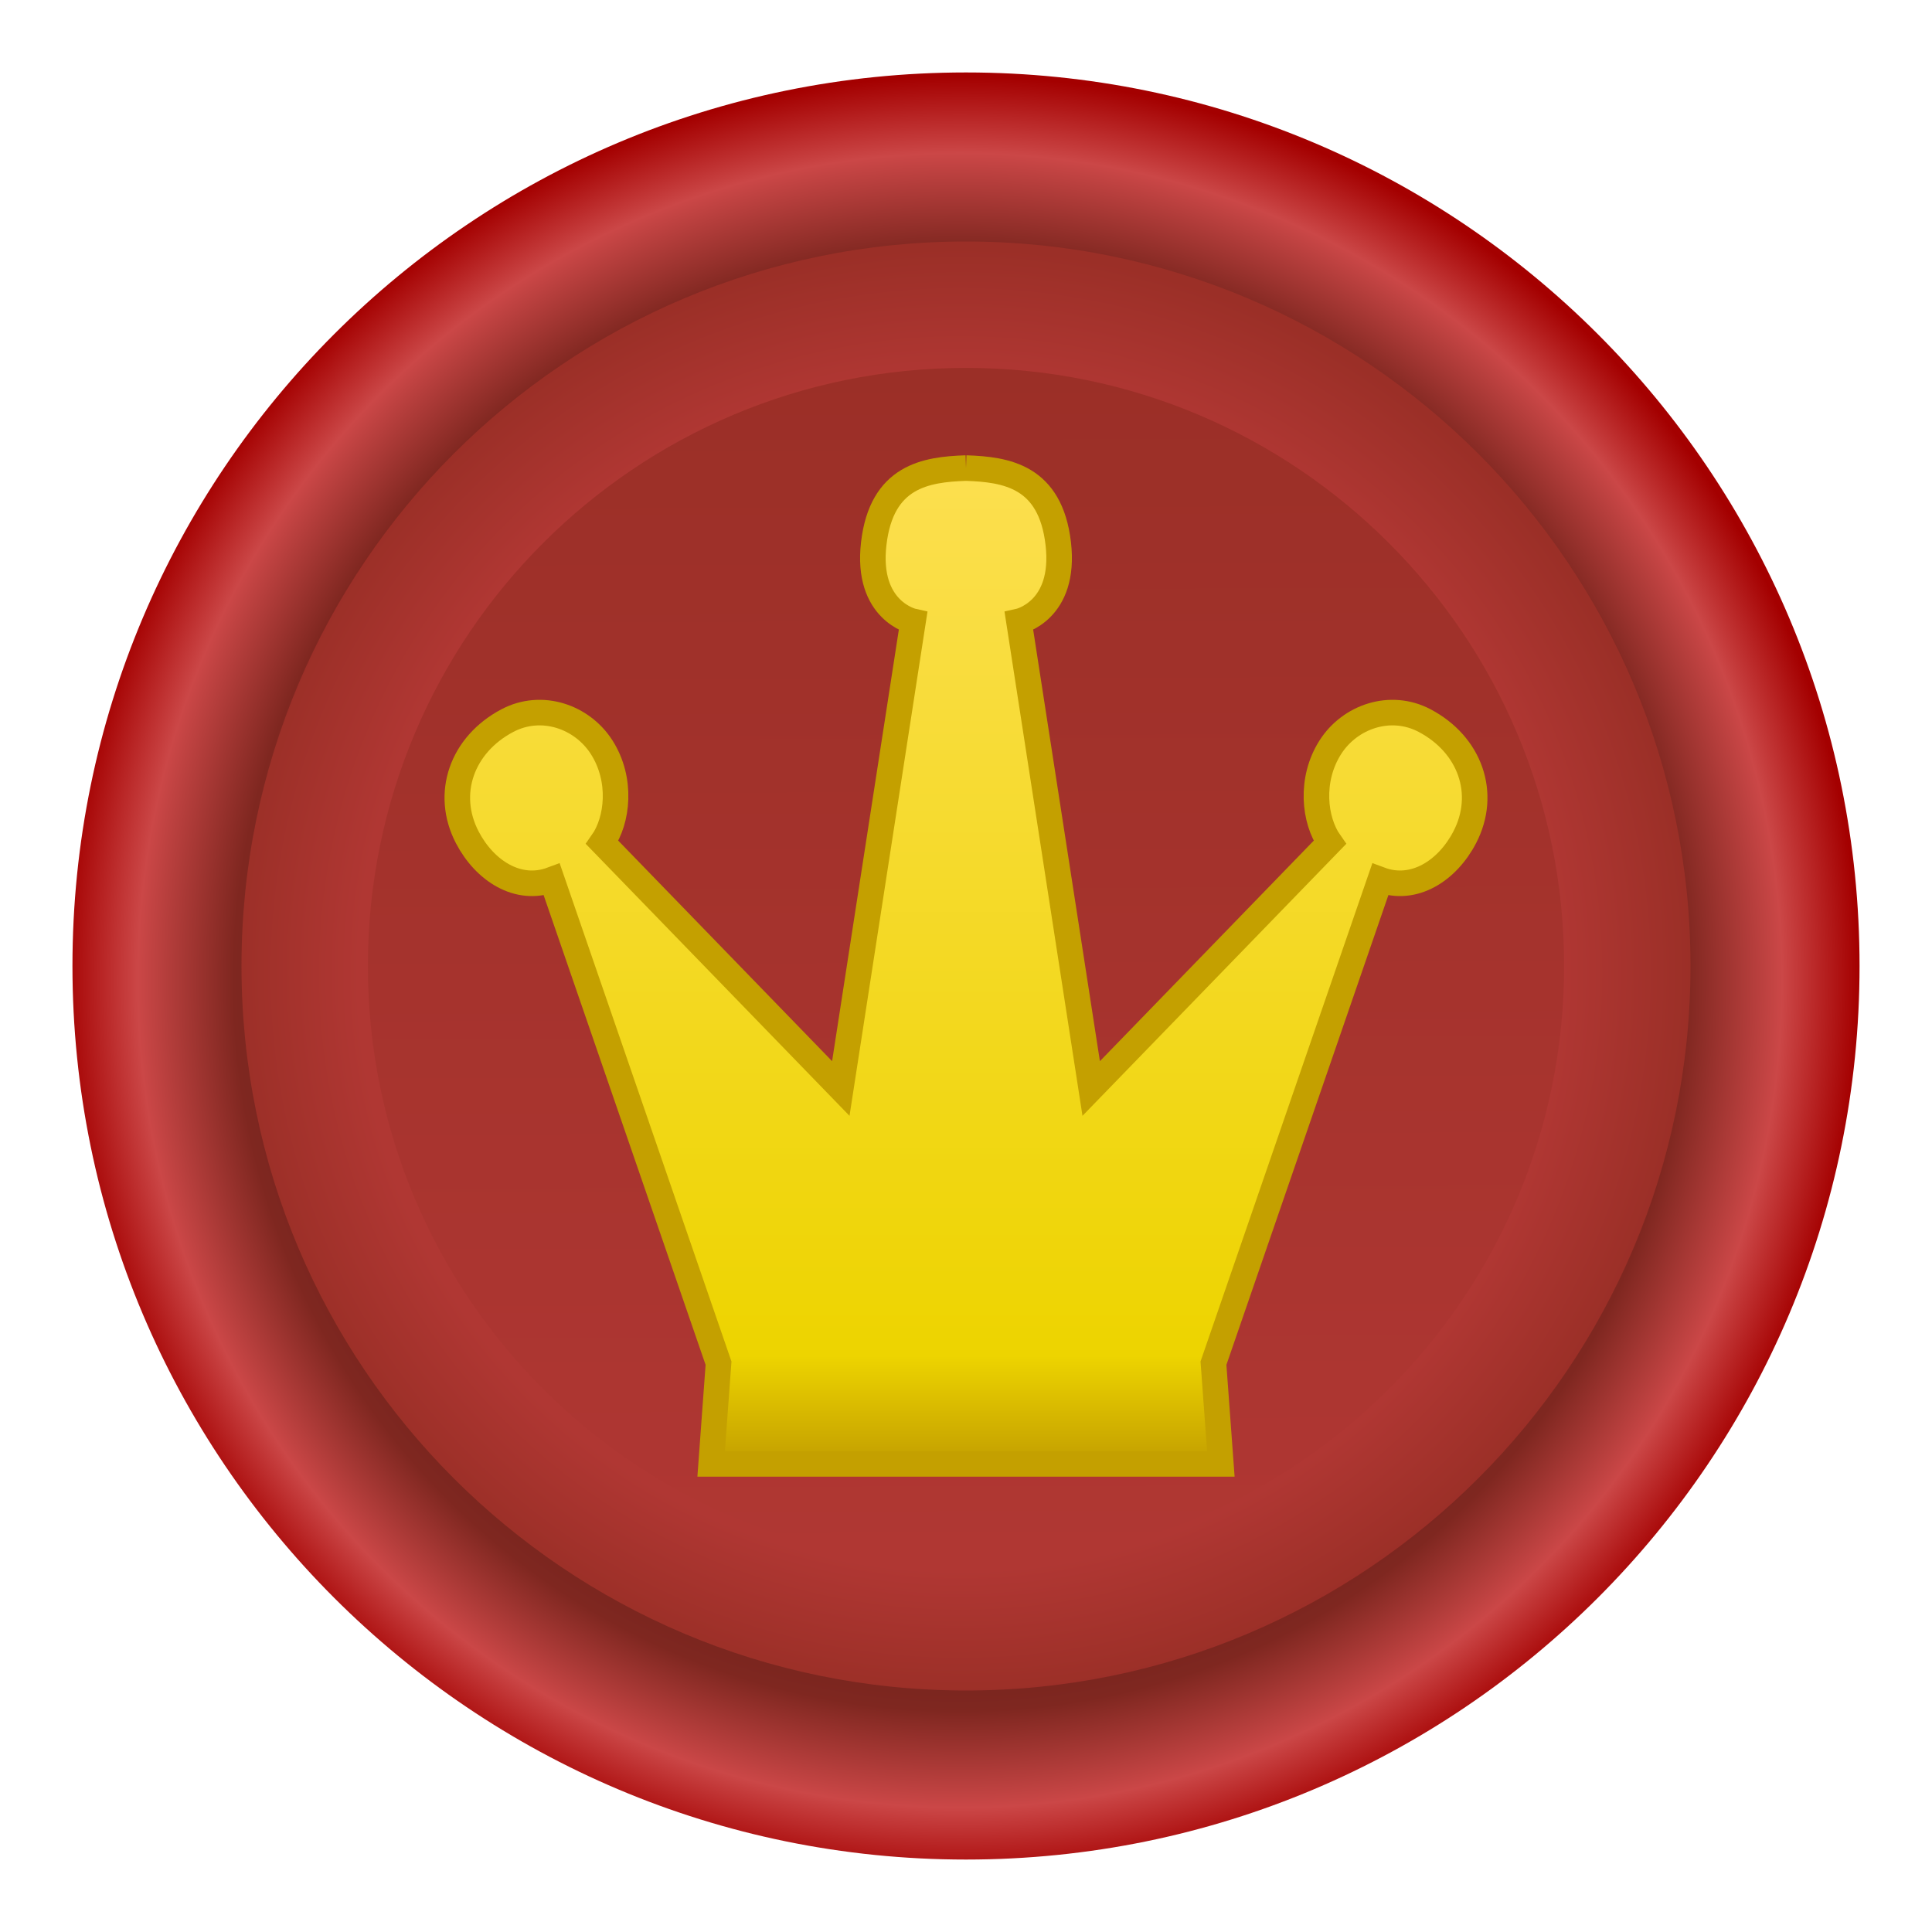
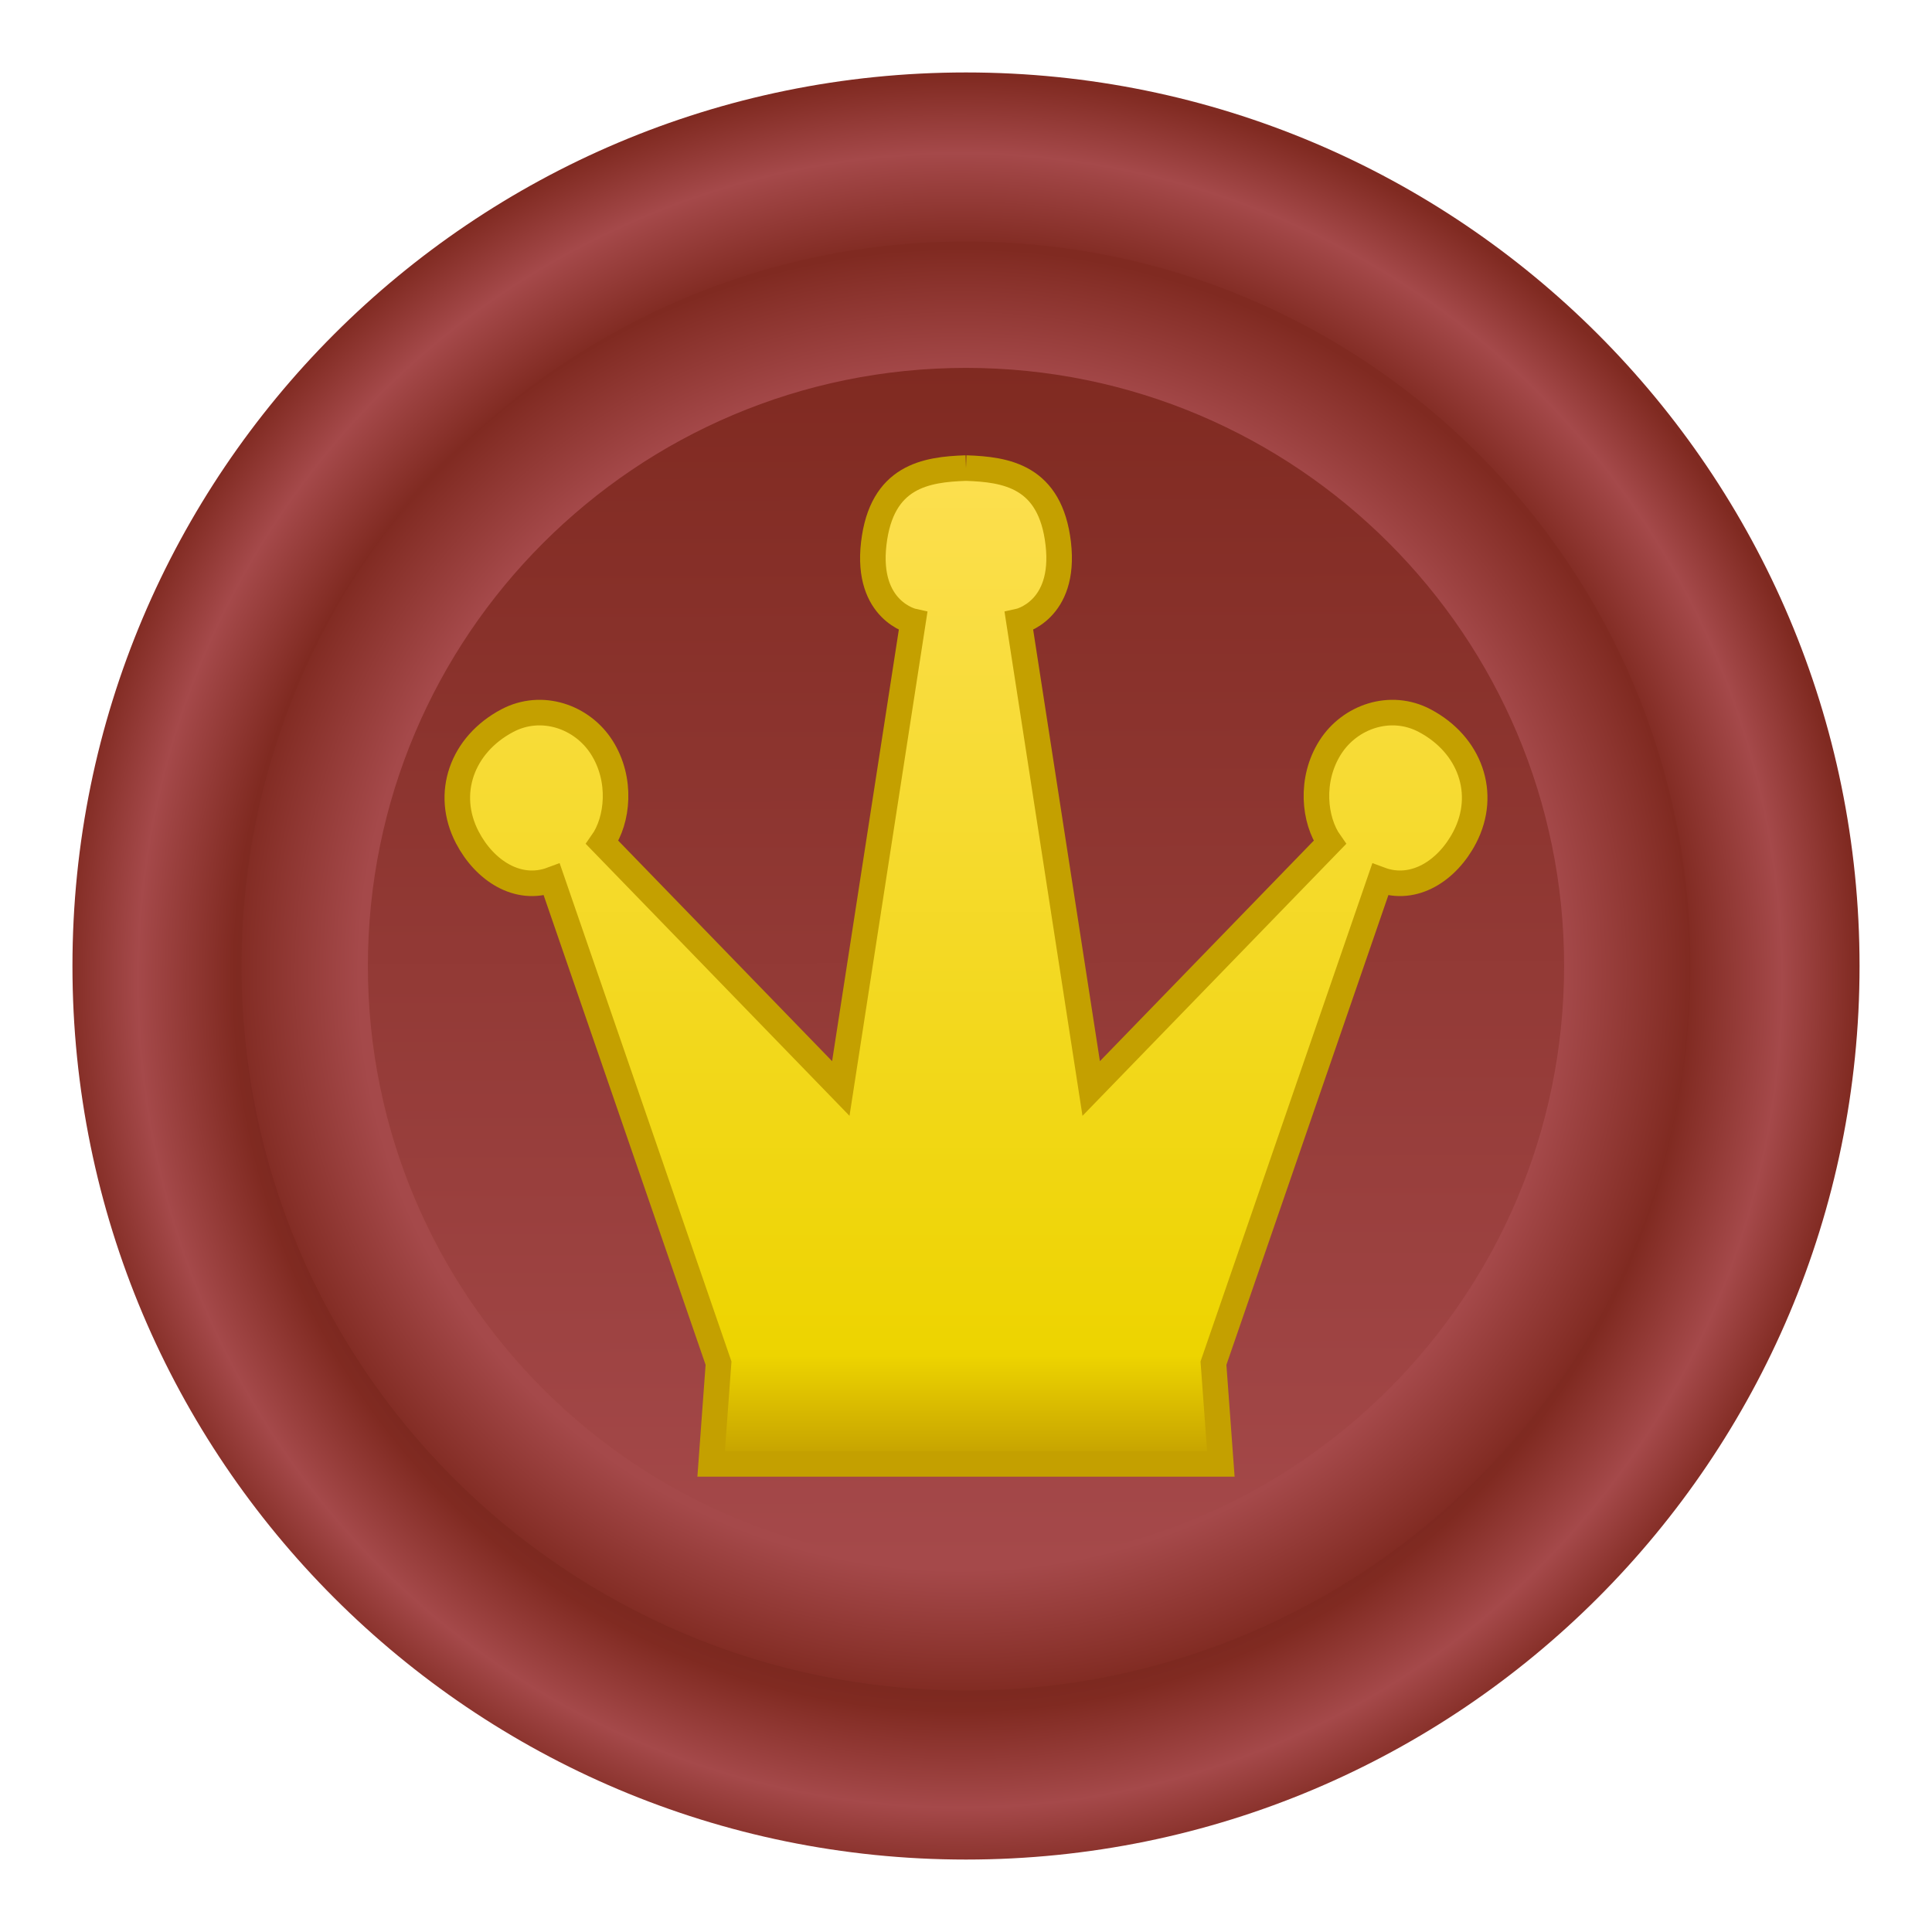
<svg xmlns="http://www.w3.org/2000/svg" xmlns:xlink="http://www.w3.org/1999/xlink" width="160mm" height="160mm" viewBox="0 0 160 160" version="1.1" id="svg8">
  <defs id="defs2">
    <linearGradient id="linearGradient894">
      <stop style="stop-color:#9b2f27;stop-opacity:1" offset="0" id="stop890" />
-       <stop style="stop-color:#b03733;stop-opacity:1" offset="0.824" id="stop896" />
-       <stop style="stop-color:#9b2f27;stop-opacity:1" offset="1" id="stop892" />
+       <stop style="stop-color:#a5494a;stop-opacity:1" offset="0.824" id="stop896" />
+       <stop style="stop-color:#802a21;stop-opacity:1" offset="1" id="stop892" />
    </linearGradient>
    <linearGradient id="linearGradient859">
-       <stop style="stop-color:#9b2f27;stop-opacity:1" offset="0" id="stop855" />
-       <stop style="stop-color:#b03733;stop-opacity:1" offset="1" id="stop857" />
+       <stop style="stop-color:#802a21;stop-opacity:1" offset="0" id="stop855" />
+       <stop style="stop-color:#a5494a;stop-opacity:1" offset="1" id="stop857" />
    </linearGradient>
    <linearGradient id="linearGradient849">
      <stop style="stop-color:#000000;stop-opacity:1" offset="0" id="stop845" />
-       <stop style="stop-color:#7f2720;stop-opacity:1" offset="0.808" id="stop897" />
-       <stop style="stop-color:#cb4747;stop-opacity:1" offset="0.915" id="stop921" />
-       <stop style="stop-color:#a40000;stop-opacity:1" offset="1" id="stop847" />
+       <stop style="stop-color:#802a21;stop-opacity:1" offset="0.808" id="stop897" />
+       <stop style="stop-color:#a5494a;stop-opacity:1" offset="0.915" id="stop921" />
+       <stop style="stop-color:#802a21;stop-opacity:1" offset="1" id="stop847" />
    </linearGradient>
    <radialGradient xlink:href="#linearGradient849" id="radialGradient895" cx="99.508" cy="99.468" fx="99.508" fy="99.468" r="71.711" gradientUnits="userSpaceOnUse" gradientTransform="matrix(1.037661,0,-1.2401158e-6,1.04423,-23.76076,-22.67119)" />
    <linearGradient xlink:href="#linearGradient859" id="linearGradient886" gradientUnits="userSpaceOnUse" gradientTransform="matrix(0.8255582,0,0,0.8255582,-162.5566,-161.0319)" x1="99.365" y1="158.469" x2="99.042" y2="38.471" />
    <radialGradient xlink:href="#linearGradient894" id="radialGradient888" cx="79.557" cy="80.572" fx="79.557" fy="80.572" r="60" gradientUnits="userSpaceOnUse" gradientTransform="matrix(1.007736,0,2.5138656e-6,1,-0.6169543,2.4298776e-7)" />
-     <linearGradient xlink:href="#linearGradient1624" id="linearGradient1628" x1="80.944" y1="34.147" x2="80.944" y2="116.366" gradientUnits="userSpaceOnUse" gradientTransform="translate(-0.944461,4.61731)" />
+     <linearGradient xlink:href="#linearGradient1624" id="linearGradient1628" x1="80.944" y1="34.147" x2="80.944" y2="116.366" gradientUnits="userSpaceOnUse" gradientTransform="translate(-0.9444618,4.617311)" />
    <linearGradient id="linearGradient1624">
      <stop style="stop-color:#fcdf4f;stop-opacity:1" offset="0" id="stop1620" />
      <stop style="stop-color:#edd400;stop-opacity:1" offset="0.894" id="stop1632" />
      <stop style="stop-color:#c4a000;stop-opacity:1" offset="1" id="stop1622" />
    </linearGradient>
  </defs>
  <g id="layer1">
    <circle style="fill:url(#radialGradient895);fill-opacity:1;stroke:none;stroke-width:0.529;stroke-linecap:round;stroke-linejoin:round;paint-order:markers fill stroke" id="path833" cx="80" cy="80" r="74" />
    <circle style="fill:url(#radialGradient888);fill-opacity:1;stroke:none;stroke-width:0.529;stroke-linecap:round;stroke-linejoin:round;paint-order:markers fill stroke" id="circle835" cx="80" cy="80" r="60" />
    <circle style="fill:url(#linearGradient886);fill-opacity:1;stroke:none;stroke-width:0.529;stroke-linecap:round;stroke-linejoin:round;paint-order:markers fill stroke" id="circle884" cx="-80" cy="-80" r="49.533" transform="scale(-1)" />
    <path id="use1615" style="color:#000000;display:inline;overflow:visible;visibility:visible;fill:url(#linearGradient1628);fill-opacity:1;fill-rule:evenodd;stroke:#c4a000;stroke-width:2.117;stroke-linecap:butt;stroke-linejoin:miter;stroke-miterlimit:4;stroke-dasharray:none;stroke-dashoffset:0;stroke-opacity:1;marker:none;enable-background:accumulate" d="m 80,38.764 c 3.334,0.111 6.99,0.662 7.64,6.253 0.65,5.591 -3.255,6.443 -3.255,6.443 l 5.983,38.685 19.761,-20.377 c -1.291,-1.828 -1.67,-5.198 0.044,-7.884 1.62,-2.539 4.978,-3.704 7.815,-2.204 3.75,1.983 5.206,6.036 3.309,9.673 -1.432,2.744 -4.187,4.542 -6.995,3.496 l -13.808,40.043 0.612,8.342 H 80 58.894 l 0.612,-8.342 -13.808,-40.043 c -2.808,1.047 -5.563,-0.751 -6.995,-3.496 -1.897,-3.637 -0.441,-7.69 3.309,-9.673 2.837,-1.5 6.194,-0.335 7.815,2.204 1.714,2.685 1.335,6.056 0.044,7.884 l 19.761,20.377 5.983,-38.685 c 0,0 -3.905,-0.852 -3.255,-6.443 0.65,-5.591 4.306,-6.142 7.64,-6.253" />
  </g>
</svg>
